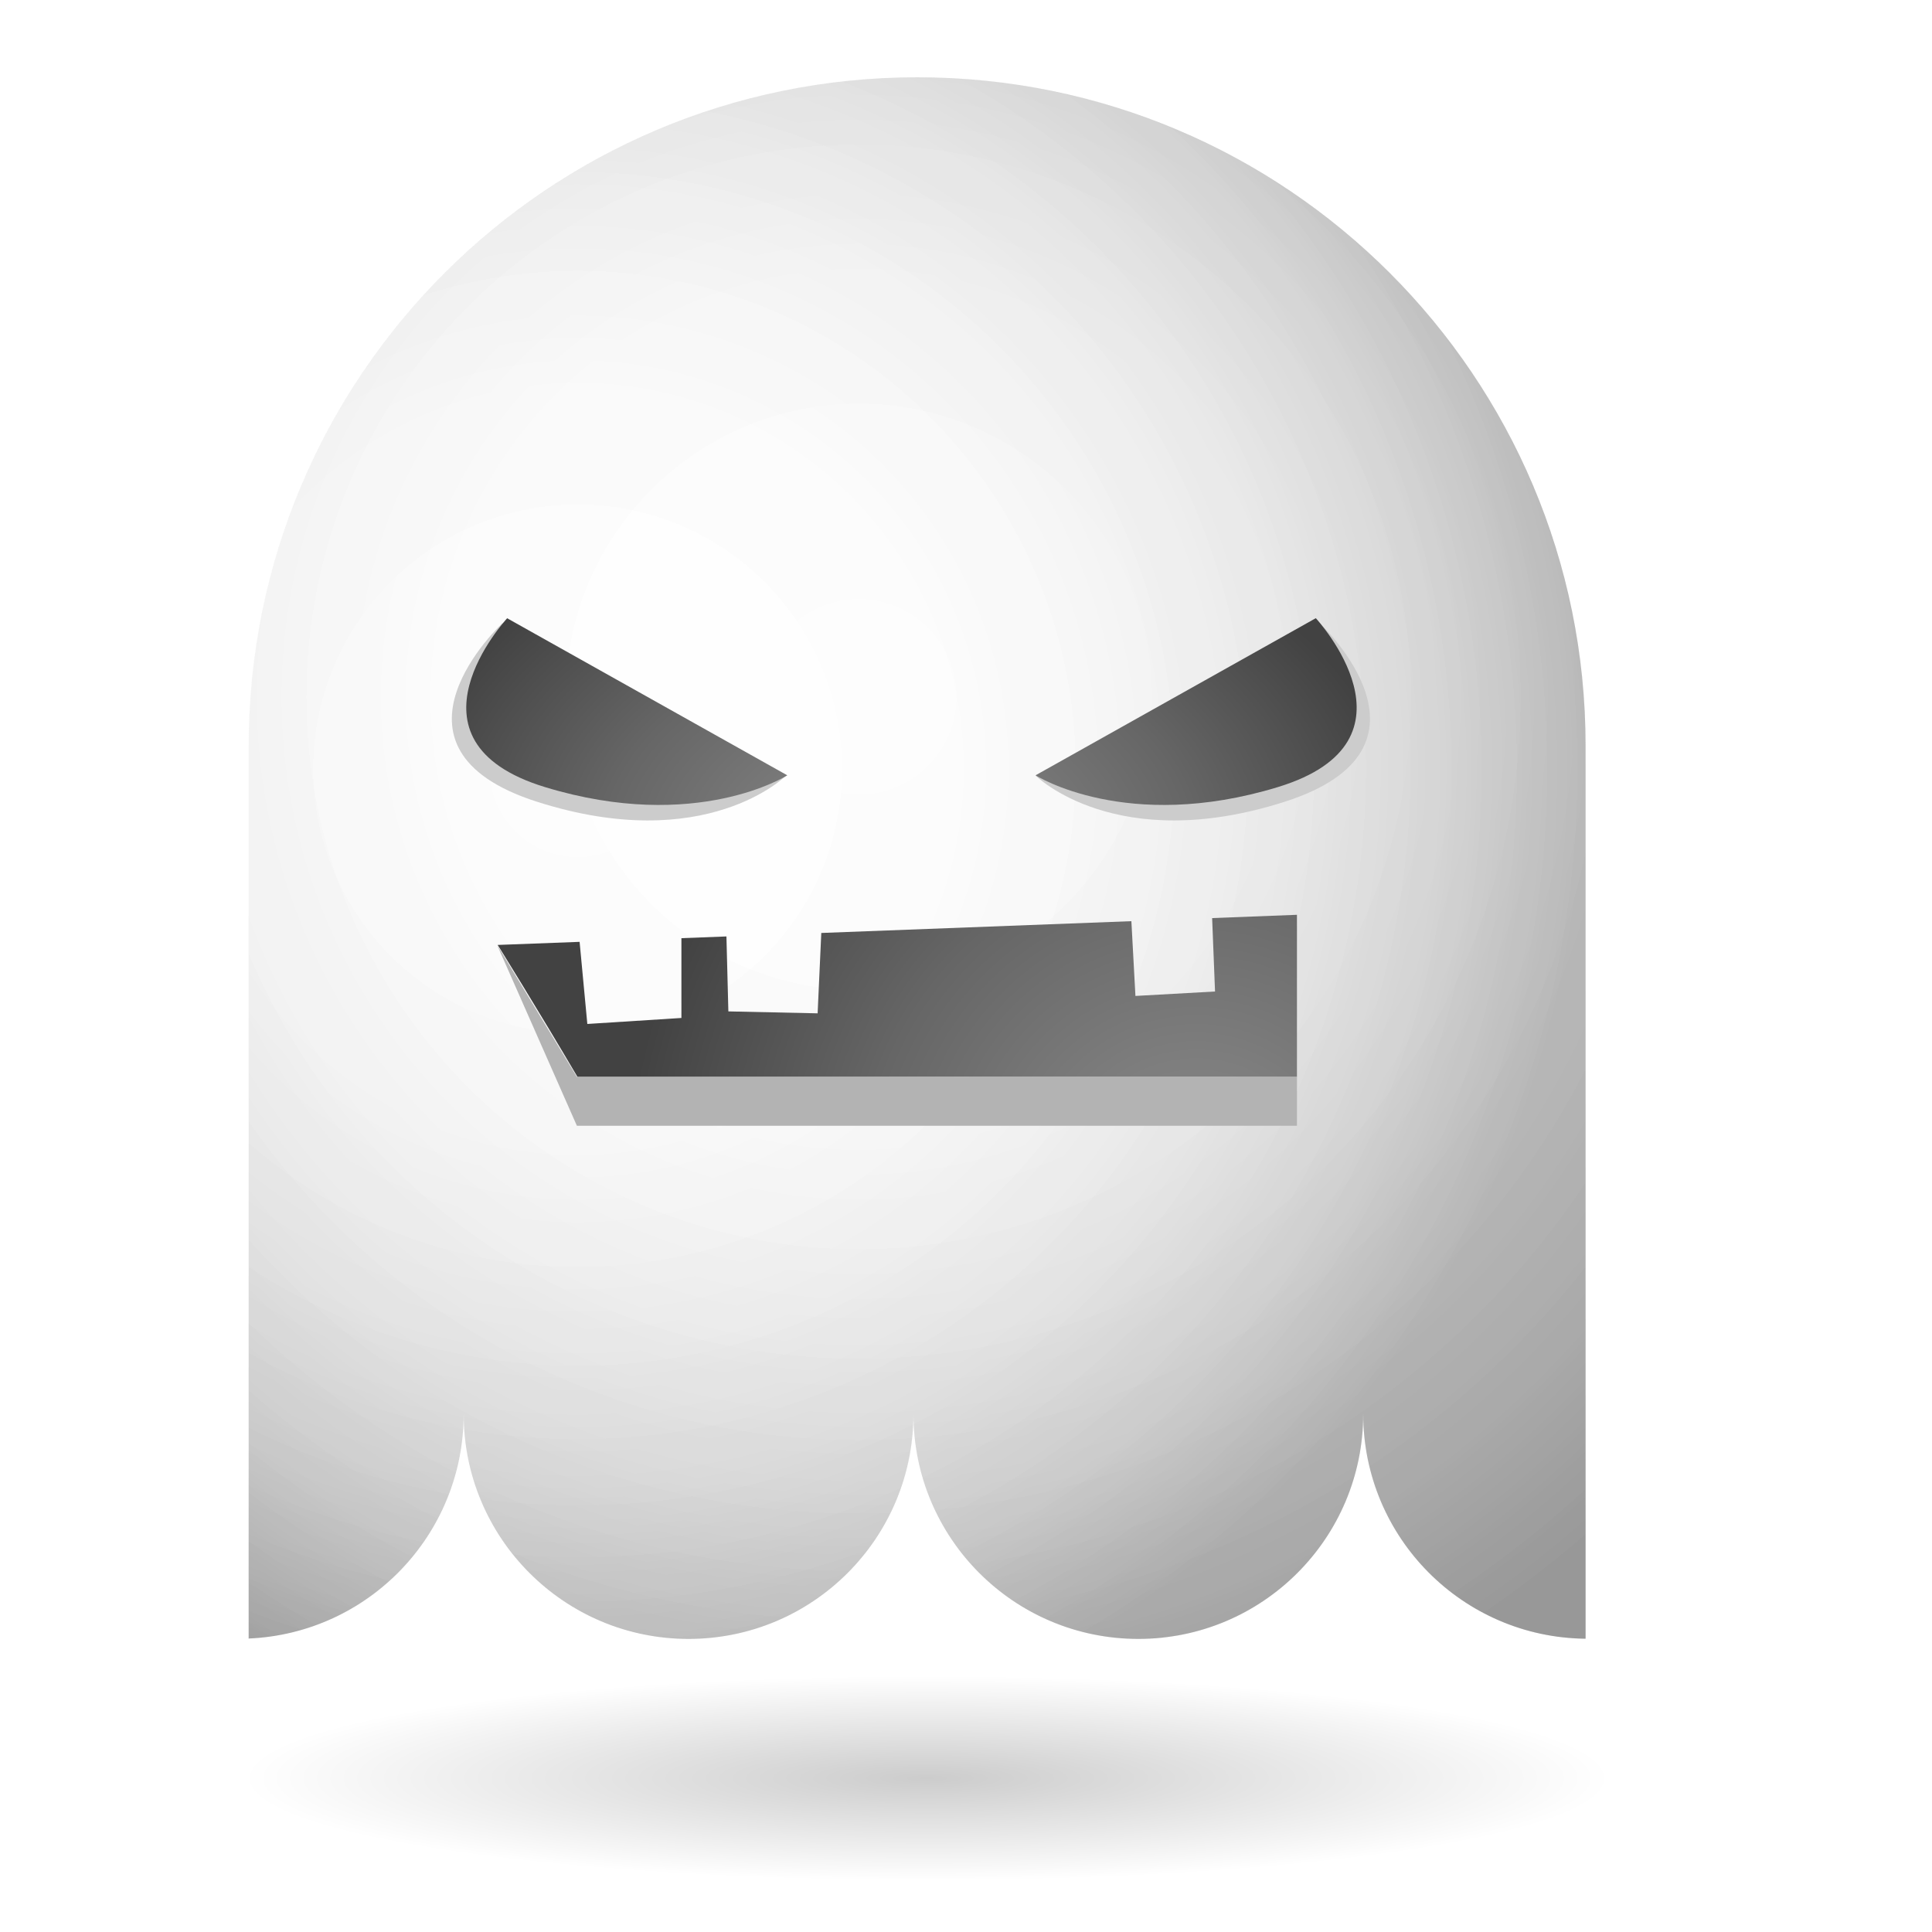
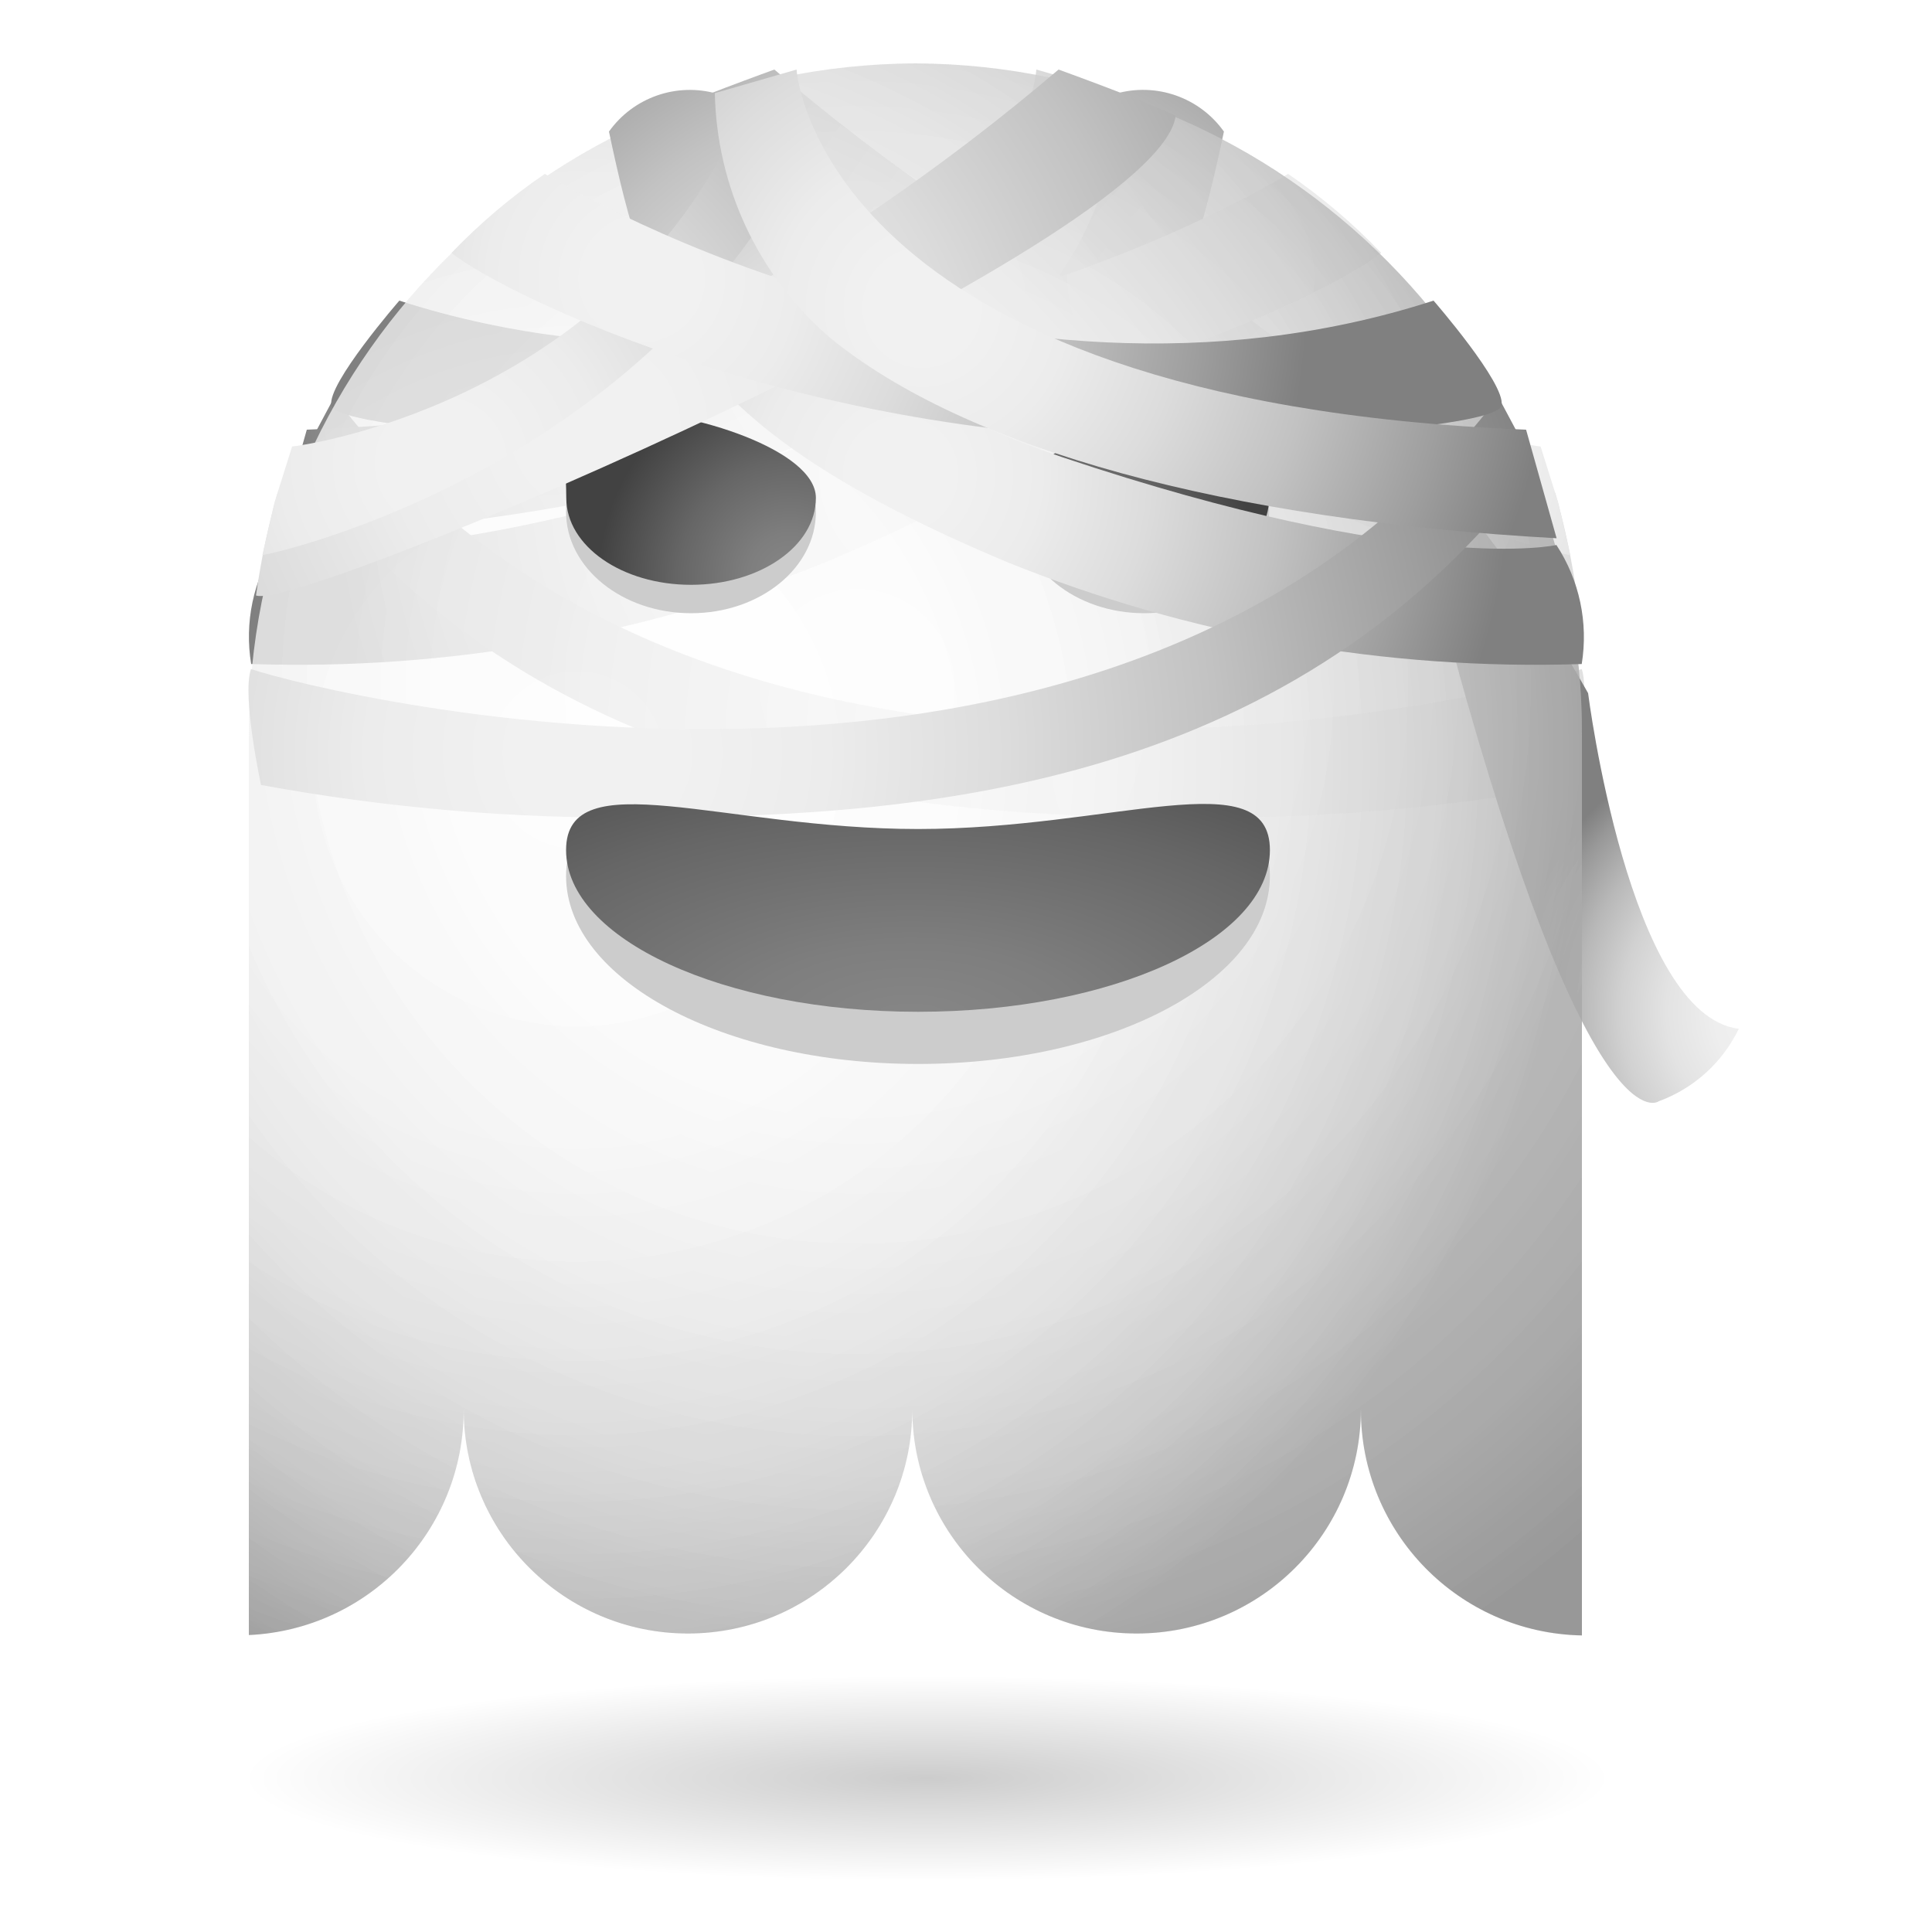
<svg xmlns="http://www.w3.org/2000/svg" xmlns:xlink="http://www.w3.org/1999/xlink" width="100" height="100" viewBox="0 0 100 100">
  <defs>
-     <radialGradient id="a" cx="47.98" cy="91.74" r="35.39" gradientTransform="translate(0 78.28) scale(1 0.15)" gradientUnits="userSpaceOnUse">
-       <stop offset="0" />
-       <stop offset="1" stop-opacity="0" />
+     <radialGradient id="a" cx="2114.94" cy="24.18" r="31.51" gradientTransform="matrix(-1, 0, 0, 1.01, 2163.19, 0.12)" gradientUnits="userSpaceOnUse">
+       <stop offset="0.08" stop-color="#f1f1f1" />
+       <stop offset="0.23" stop-color="#ececec" />
+       <stop offset="0.41" stop-color="#dcdcdc" />
+       <stop offset="0.62" stop-color="#c2c2c2" />
+       <stop offset="0.84" stop-color="#9e9e9e" />
+       <stop offset="1" stop-color="gray" />
    </radialGradient>
-     <radialGradient id="b" cx="44.45" cy="36.07" r="57.81" gradientUnits="userSpaceOnUse">
+     <radialGradient id="b" cx="2099.25" cy="38.45" r="51.67" xlink:href="#a" />
+     <radialGradient id="c" cx="2099.12" cy="21.76" r="46.63" xlink:href="#a" />
+     <radialGradient id="d" cx="2091.15" cy="23.61" r="36.12" xlink:href="#a" />
+     <radialGradient id="e" cx="2101.54" cy="14.15" r="34.53" xlink:href="#a" />
+     <radialGradient id="f" cx="2116.06" cy="15.64" r="32.61" xlink:href="#a" />
+     <radialGradient id="g" cx="88.04" cy="-172.05" r="14.6" gradientTransform="matrix(0.98, -0.21, 0.22, 0.99, 44.43, 241.24)" gradientUnits="userSpaceOnUse">
+       <stop offset="0.08" stop-color="#f1f1f1" />
+       <stop offset="0.28" stop-color="#eee" />
+       <stop offset="0.45" stop-color="#e3e3e3" />
+       <stop offset="0.61" stop-color="#d1d1d1" />
+       <stop offset="0.76" stop-color="#b8b8b8" />
+       <stop offset="0.91" stop-color="#989898" />
+       <stop offset="1" stop-color="gray" />
+     </radialGradient>
+     <radialGradient id="h" cx="44.37" cy="35.11" r="57.65" gradientTransform="translate(0 0.12) scale(1 1.01)" gradientUnits="userSpaceOnUse">
      <stop offset="0" stop-color="#fff" />
      <stop offset="0.35" stop-color="#fdfdfd" />
      <stop offset="0.55" stop-color="#f4f4f4" />
      <stop offset="0.72" stop-color="#e6e6e6" />
      <stop offset="0.86" stop-color="#d3d3d3" />
      <stop offset="0.99" stop-color="#b9b9b9" />
      <stop offset="1" stop-color="#b7b7b7" />
    </radialGradient>
-     <radialGradient id="c" cx="29.9" cy="39.8" r="52.13" xlink:href="#b" />
-     <radialGradient id="d" cx="46.49" cy="-148.92" r="26.32" gradientTransform="translate(0 149.79) scale(1 0.71)" gradientUnits="userSpaceOnUse">
+     <radialGradient id="i" cx="29.85" cy="38.83" r="51.99" xlink:href="#h" />
+     <radialGradient id="j" cx="-84.5" cy="136.66" r="9.89" gradientTransform="translate(125.37 -113.6) scale(1 1.05)" gradientUnits="userSpaceOnUse">
      <stop offset="0" stop-color="#878787" />
      <stop offset="0.22" stop-color="#7e7e7e" />
      <stop offset="0.58" stop-color="#666" />
      <stop offset="1" stop-color="#424242" />
    </radialGradient>
-     <radialGradient id="e" cx="61.9" cy="61.48" r="29.5" gradientTransform="matrix(1, 0, 0, 1, 0, 0)" xlink:href="#d" />
+     <radialGradient id="k" cx="-70.23" cy="135.3" r="9.88" gradientTransform="translate(125.37 -120.54) scale(1 1.11)" xlink:href="#j" />
+     <radialGradient id="l" cx="46.62" cy="24.18" r="31.51" gradientTransform="translate(0 0.12) scale(1 1.01)" xlink:href="#a" />
+     <radialGradient id="m" cx="30.93" cy="38.45" r="51.67" gradientTransform="translate(0 0.12) scale(1 1.01)" xlink:href="#a" />
+     <radialGradient id="n" cx="30.8" cy="21.76" r="46.63" gradientTransform="translate(0 0.12) scale(1 1.01)" xlink:href="#a" />
+     <radialGradient id="o" cx="22.83" cy="23.61" r="36.12" gradientTransform="translate(0 0.12) scale(1 1.01)" xlink:href="#a" />
+     <radialGradient id="p" cx="33.22" cy="14.15" r="34.53" gradientTransform="translate(0 0.12) scale(1 1.01)" xlink:href="#a" />
+     <radialGradient id="q" cx="47.74" cy="15.64" r="32.61" gradientTransform="translate(0 0.12) scale(1 1.01)" xlink:href="#a" />
+     <radialGradient id="r" cx="928.71" cy="18.62" r="14.43" gradientTransform="translate(-2571.82 28.88) scale(2.82 1.3)" xlink:href="#j" />
+     <radialGradient id="s" cx="47.98" cy="91.74" r="35.39" gradientTransform="translate(0 78.28) scale(1 0.15)" gradientUnits="userSpaceOnUse">
+       <stop offset="0" />
+       <stop offset="1" stop-opacity="0" />
+     </radialGradient>
  </defs>
  <g style="isolation: isolate">
    <g>
-       <ellipse cx="47.98" cy="91.74" rx="36.83" ry="6.26" style="opacity: 0.2;mix-blend-mode: multiply;fill: url(#a)" />
      <g>
-         <path d="M47.47,4a34.6,34.6,0,0,0-34.6,34.6V84.81A11.63,11.63,0,0,0,24,73.19a11.64,11.64,0,0,0,23.28,0,11.64,11.64,0,0,0,23.28,0A11.63,11.63,0,0,0,82.07,84.82V38.6A34.59,34.59,0,0,0,47.47,4Z" style="opacity: 0.8;fill: url(#b)" />
-         <path d="M47.47,4a34.6,34.6,0,0,0-34.6,34.6V84.81A11.63,11.63,0,0,0,24,73.19a11.64,11.64,0,0,0,23.28,0,11.64,11.64,0,0,0,23.28,0A11.63,11.63,0,0,0,82.07,84.82V38.6A34.59,34.59,0,0,0,47.47,4Z" style="opacity: 0.8;mix-blend-mode: multiply;fill: url(#c)" />
-       </g>
-       <g>
-         <path d="M53.61,40.15s4.15,4.14,12.88,1.35,1.83-9.23,1.83-9.23Z" style="fill: #ccc" />
+         <path d="M57.75,4.85s.49,12.66-17.9,18.82-25.56,4.54-25.56,4.54A8.7,8.7,0,0,0,13,34.37,73,73,0,0,0,42.73,29.1c16.67-7,18.58-12.68,20.62-22.29A5.14,5.14,0,0,0,57.75,4.85Z" style="fill: url(#a)" />
+         <path d="M61.59,42.31a102.65,102.65,0,0,0,19.76-1.68s1-4.61.52-6C77.8,36,36.68,46.1,17.31,20.54l-1.92,3.6C27.73,40.42,46.34,42.31,61.59,42.31Z" style="fill: url(#b)" />
+         <path d="M81.62,30.82a39.25,39.25,0,0,0-1.12-5.31l.69,2.7-.69-2.7A110.93,110.93,0,0,1,40.08,3.6S35.37,5.3,34,6C34.91,12.63,79.27,31.71,81.62,30.82Z" style="fill: url(#c)" />
+         <path d="M81.28,28.73,80.65,26h0l-.91-2.89c-.18,0-15.83-2-22.82-16.2L53,7.37C61.31,24.24,80.43,28.62,81.28,28.73Z" style="fill: url(#d)" />
+         <path d="M33.76,22.78c19.52,0,34.88-7.43,37.73-9.69A30.54,30.54,0,0,0,66.67,9c-.25.15-22.79,14.06-46,6.56,0,0-3.74,4.3-3.52,5.42S28.46,22.78,33.76,22.78Z" style="fill: url(#e)" />
+         <path d="M14.29,27.86c17-.94,30.54-4.57,37.66-10.42A17.17,17.17,0,0,0,57.9,4.82L53.64,3.6c0,.13-1.26,17.17-37.76,18.64Z" style="fill: url(#f)" />
+         <path d="M82.2,35.88S84.3,52.55,90,53.25A7.44,7.44,0,0,1,85.86,57s-3.31,2.58-10-20.94S82.2,35.88,82.2,35.88Z" style="fill: url(#g)" />
        <g>
-           <path d="M40.68,40.15S36.54,44.29,27.8,41.5,26,32.26,26,32.26Z" style="fill: #ccc" />
-           <path d="M26.25,32l14.5,8.13s-4.7,3-12.54.61S26.25,32,26.25,32Zm41.85,0-14.5,8.13s4.7,3,12.54.61S68.11,32,68.11,32Z" style="fill: url(#d)" />
+           <path d="M47.38,3.28a34.67,34.67,0,0,0-34.5,34.83V84.63A11.66,11.66,0,0,0,24,72.94a11.61,11.61,0,1,0,23.22,0,11.61,11.61,0,1,0,23.22,0A11.66,11.66,0,0,0,81.88,84.65V38.11A34.67,34.67,0,0,0,47.38,3.28Z" style="opacity: 0.8;fill: url(#h)" />
+           <path d="M47.38,3.28a34.67,34.67,0,0,0-34.5,34.83V84.63A11.66,11.66,0,0,0,24,72.94a11.61,11.61,0,1,0,23.22,0,11.61,11.61,0,1,0,23.22,0A11.66,11.66,0,0,0,81.88,84.65V38.11A34.67,34.67,0,0,0,47.38,3.28Z" style="opacity: 0.8;mix-blend-mode: multiply;fill: url(#i)" />
+         </g>
+         <g>
+           <path d="M42.23,26.5c0,2.89-2.89,5.24-6.46,5.24S29.3,29.39,29.3,26.5s1.64-4,5.21-4S42.23,23.61,42.23,26.5Z" style="fill: #ccc" />
+           <path d="M42.23,25.77c0,2.49-2.89,4.5-6.46,4.5s-6.46-2-6.46-4.5-.68-4.5,2.89-4.5S42.23,23.28,42.23,25.77Z" style="fill: url(#j)" />
+           <path d="M65.69,26.5c0,2.89-2.89,5.24-6.46,5.24s-6.46-2.34-6.46-5.24,3.67-2.9,7.24-2.9S65.69,23.61,65.69,26.5Z" style="fill: #ccc" />
+           <path d="M65.69,25.77c0,2.49-2.89,4.5-6.46,4.5s-6.46-2-6.46-4.5,6.35-4.5,9.92-4.5S65.69,23.28,65.69,25.77Z" style="fill: url(#k)" />
+         </g>
+         <path d="M37.11,4.85S36.63,17.51,55,23.67s25.56,4.54,25.56,4.54a8.7,8.7,0,0,1,1.31,6.16A73,73,0,0,1,52.14,29.1c-16.67-7-18.58-12.68-20.62-22.29A5.14,5.14,0,0,1,37.11,4.85Z" style="fill: url(#l)" />
+         <path d="M33.27,42.31a102.66,102.66,0,0,1-19.76-1.68s-1-4.61-.52-6C17.07,36,58.19,46.1,77.55,20.54l1.92,3.6C67.14,40.42,48.53,42.31,33.27,42.31Z" style="fill: url(#m)" />
+         <path d="M13.25,30.82a39.24,39.24,0,0,1,1.12-5.31l-.69,2.7.69-2.7A110.93,110.93,0,0,0,54.79,3.6S59.5,5.3,60.85,6C60,12.63,15.6,31.71,13.25,30.82Z" style="fill: url(#n)" />
+         <path d="M13.58,28.73,14.21,26h0l.91-2.89c.18,0,15.83-2,22.82-16.2l3.9.43C33.56,24.24,14.44,28.62,13.58,28.73Z" style="fill: url(#o)" />
+         <path d="M61.1,22.78c-19.52,0-34.88-7.43-37.73-9.69A30.53,30.53,0,0,1,28.2,9c.26.15,22.79,14.06,46,6.56,0,0,3.74,4.3,3.52,5.42S66.4,22.78,61.1,22.78Z" style="fill: url(#p)" />
+         <path d="M80.57,27.86c-17-.94-30.54-4.57-37.66-10.42A17.17,17.17,0,0,1,37,4.82L41.23,3.6c0,.13,1.26,17.17,37.76,18.64Z" style="fill: url(#q)" />
+         <g>
+           <path d="M65.73,45.34c0,5.37-8.15,9.73-18.21,9.73S29.3,50.71,29.3,45.34s8.15-1.52,18.22-1.52S65.73,40,65.73,45.34Z" style="fill: #ccc" />
+           <path d="M65.73,44c0,4.62-8.15,8.37-18.21,8.37S29.3,48.6,29.3,44s8.15-1.09,18.22-1.09S65.73,39.36,65.73,44Z" style="fill: url(#r)" />
        </g>
      </g>
-       <path d="M67.13,47.35l-4.39.17.15,3.8-4.12.23-.21-3.87-16.05.61-.19,4.16-4.62-.1-.1-3.88-2.33.09v4.13L30.4,53,30,48.75l-4.24.16s2.12,3.41,4.13,6.83H67.13Z" style="fill: url(#e)" />
-       <polygon points="29.86 55.74 25.73 48.91 29.86 58.27 67.13 58.27 67.13 55.74 29.86 55.74" style="fill: #b3b3b3" />
+       <ellipse cx="47.98" cy="91.74" rx="36.83" ry="6.26" style="opacity: 0.2;mix-blend-mode: multiply;fill: url(#s)" />
    </g>
  </g>
</svg>
